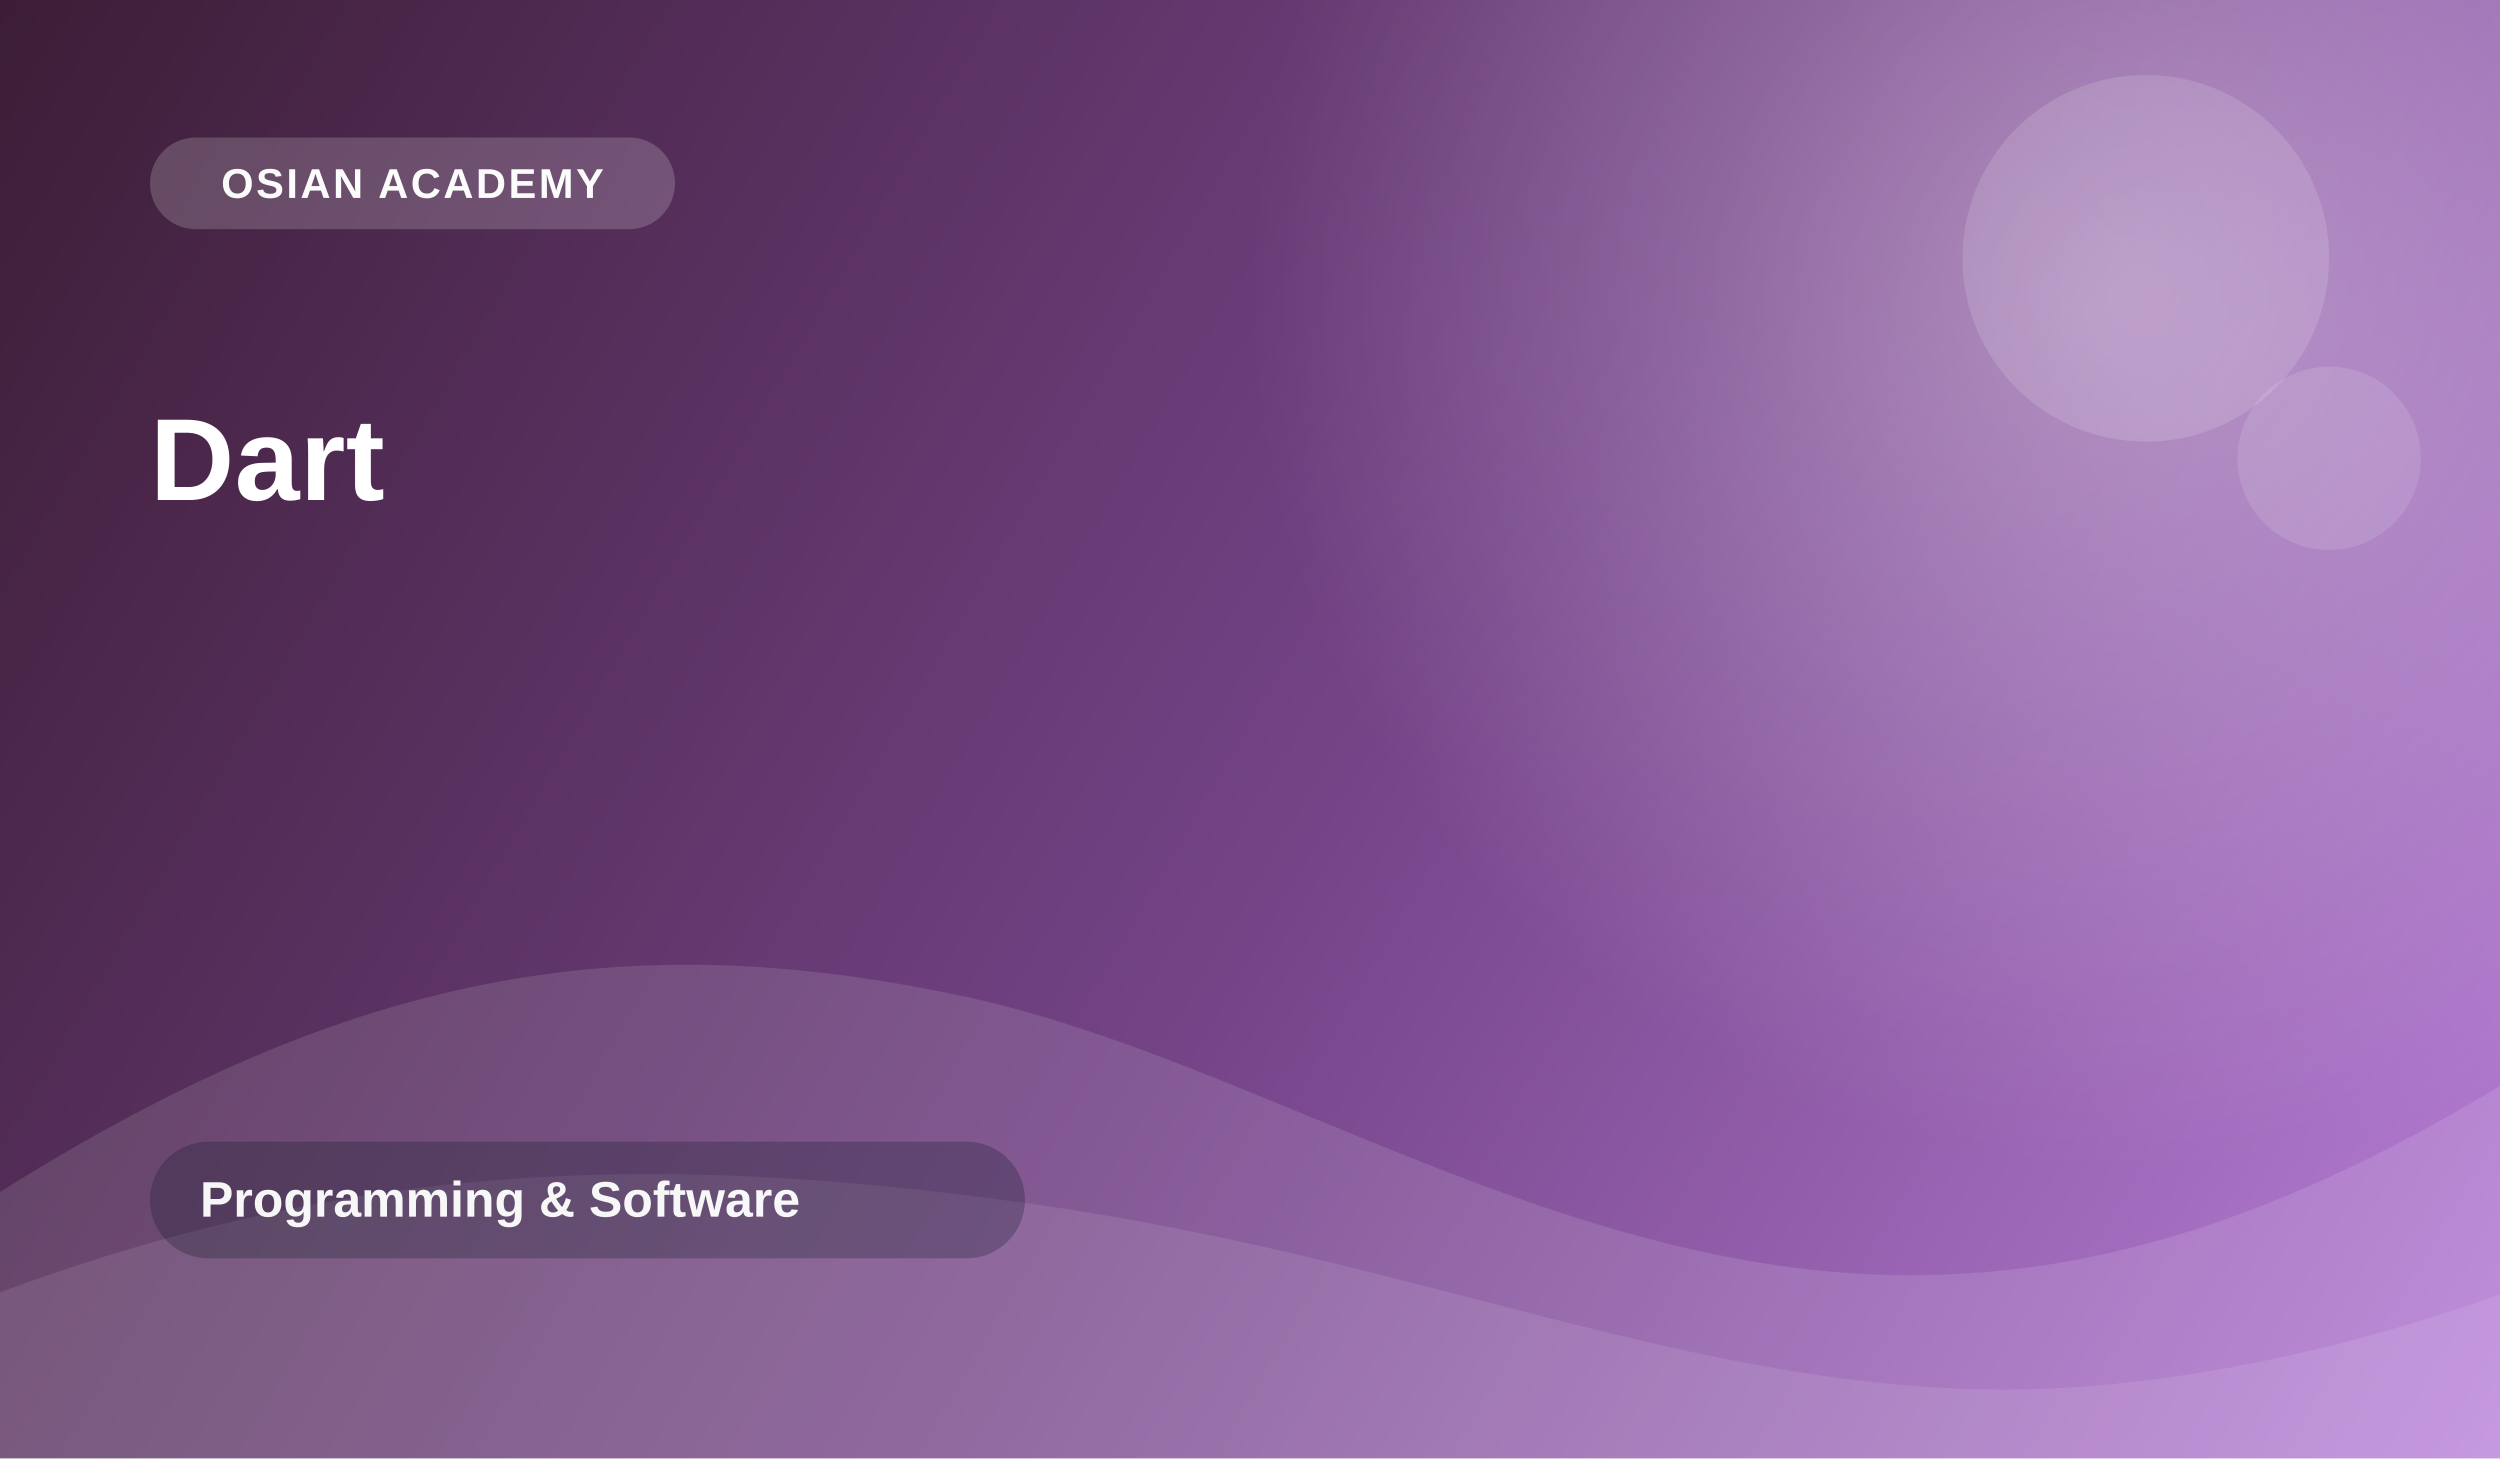
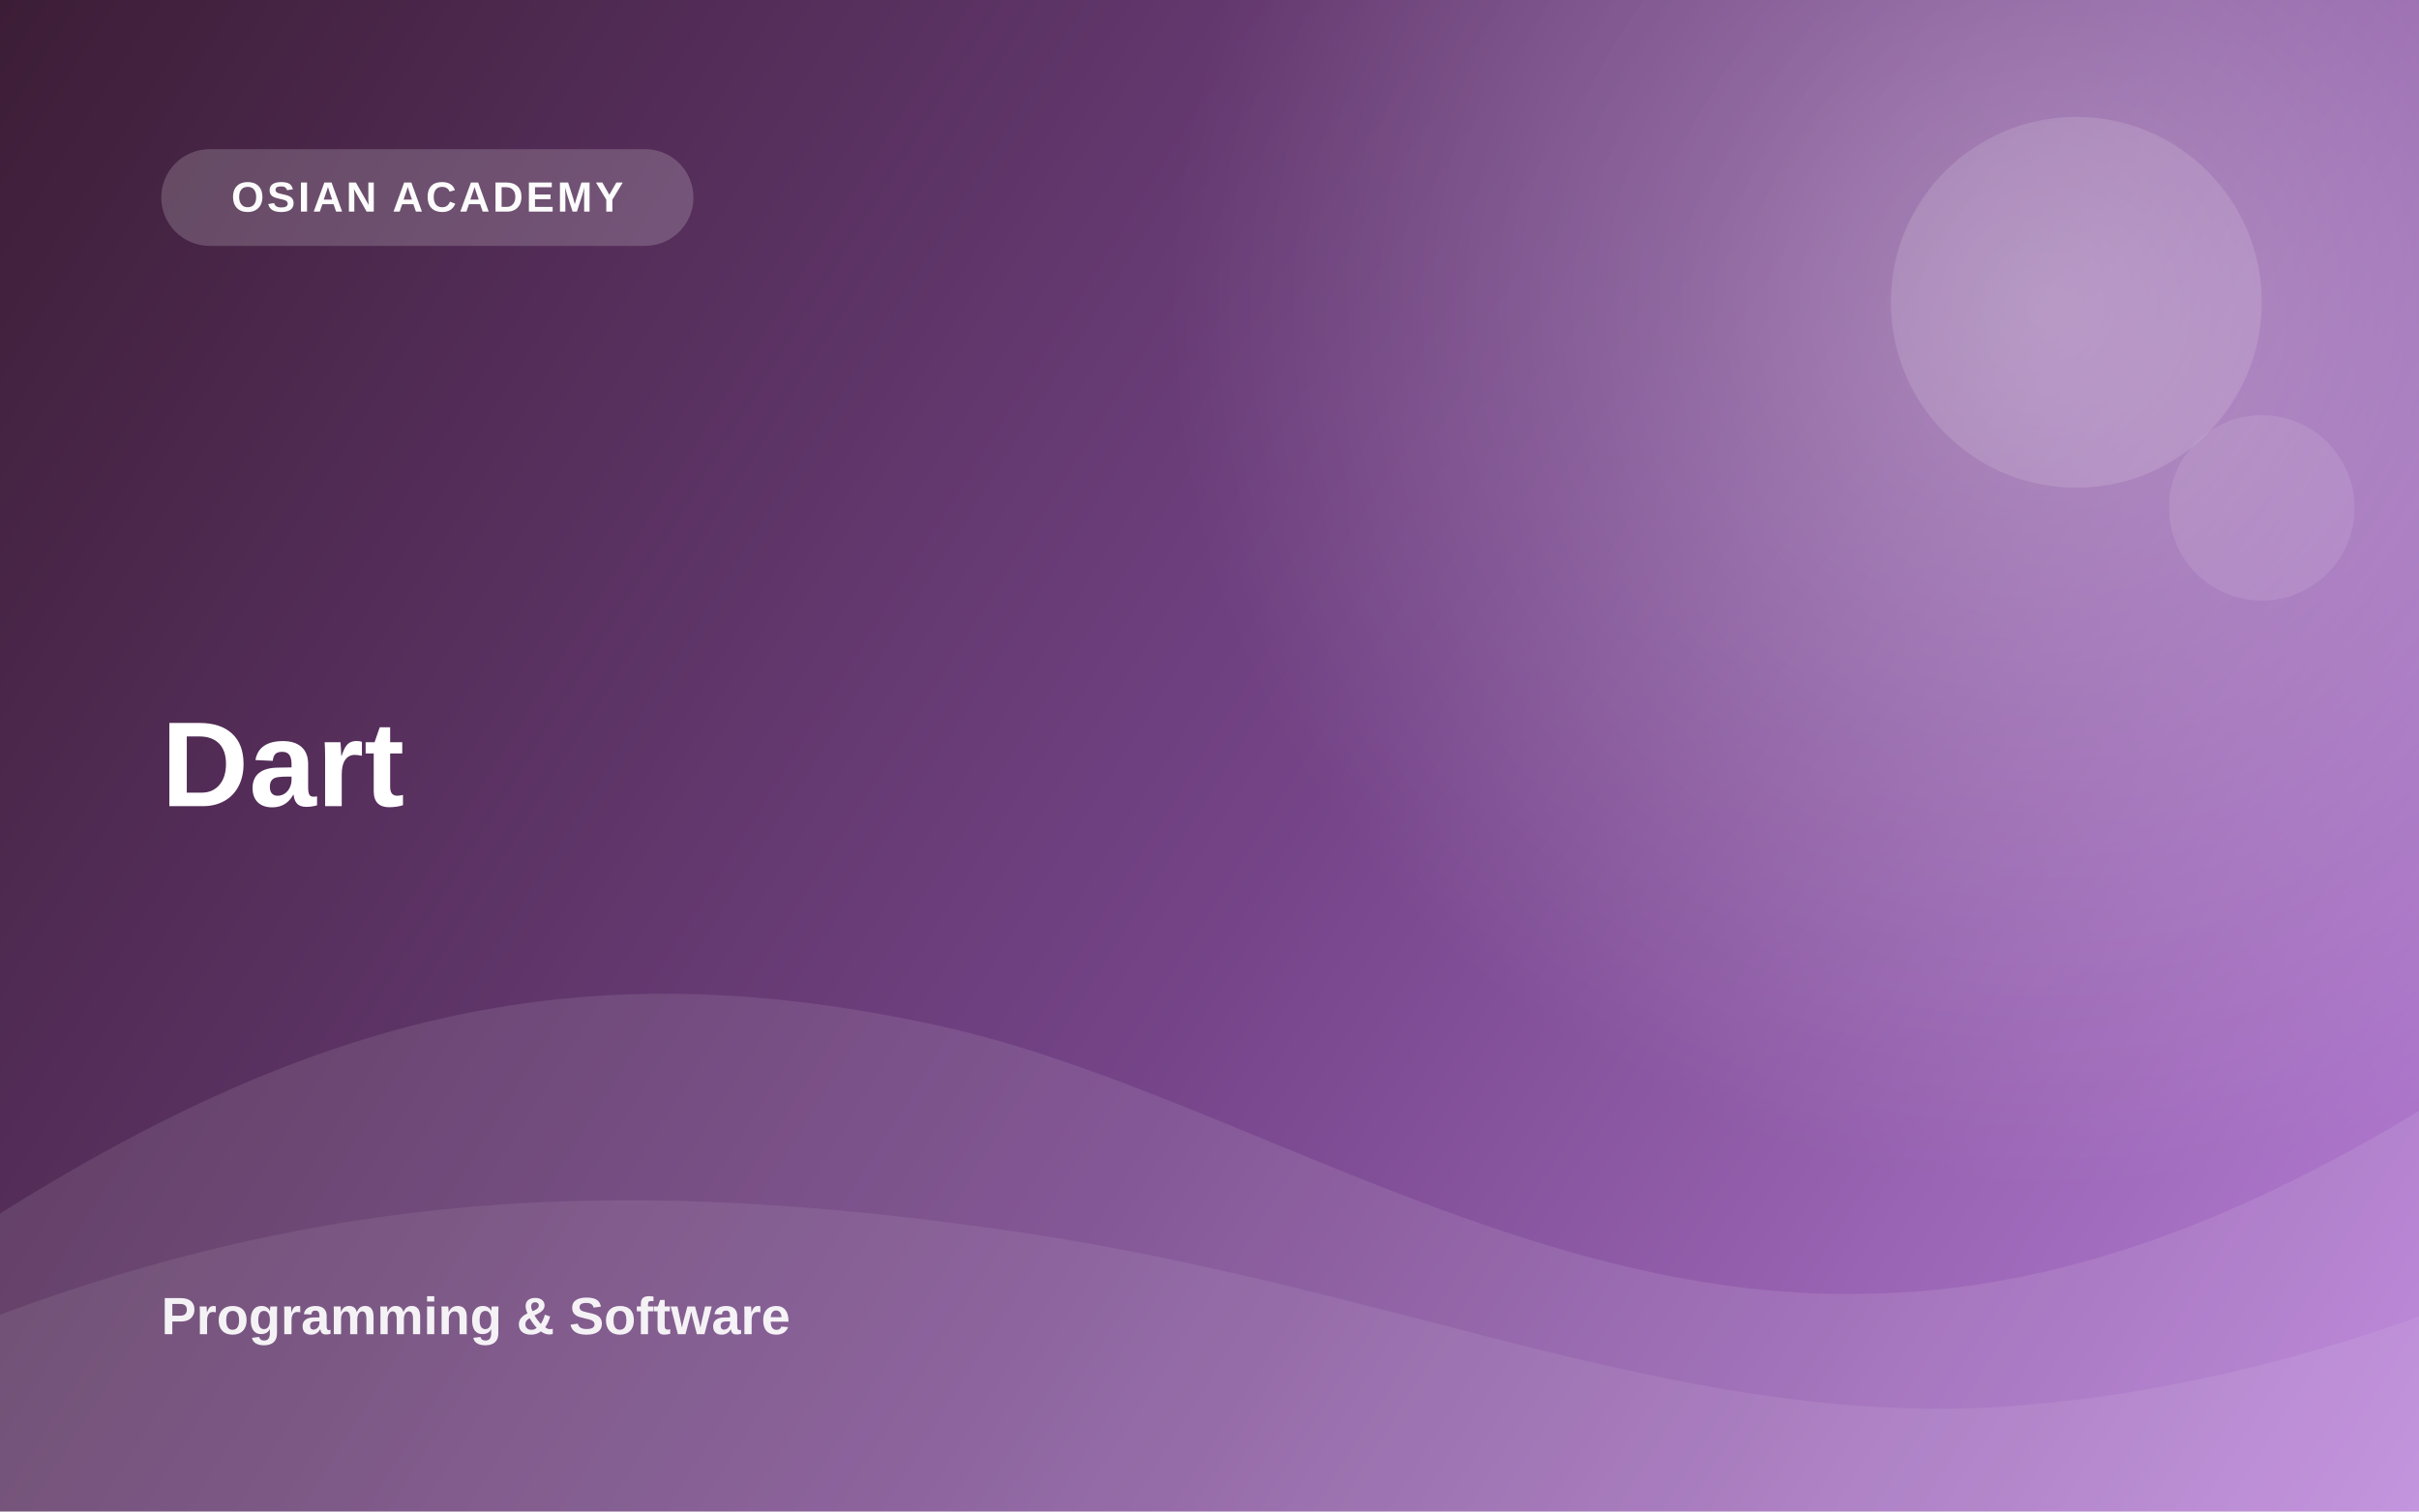
- <svg xmlns="http://www.w3.org/2000/svg" width="1200" height="700" viewBox="0 0 1200 700" role="img" aria-label="Dart - Osian Academy">
+ <svg xmlns="http://www.w3.org/2000/svg" width="1200" height="750" viewBox="0 0 1200 750" role="img" aria-label="Dart - Osian Academy">
  <defs>
-     <linearGradient id="bg" x1="0" y1="0" x2="1200" y2="700" gradientUnits="userSpaceOnUse">
+     <linearGradient id="bg" x1="0" y1="0" x2="1200" y2="750" gradientUnits="userSpaceOnUse">
      <stop offset="0" stop-color="#3C1D36" />
      <stop offset="0.55" stop-color="#76458A" />
      <stop offset="1" stop-color="#B77FD7" />
    </linearGradient>
-     <radialGradient id="glow" cx="0" cy="0" r="1" gradientUnits="userSpaceOnUse" gradientTransform="translate(1020 140) rotate(135) scale(420 420)">
-       <stop stop-color="#FFFFFF" stop-opacity="0.35" />
+     <radialGradient id="glow" cx="0" cy="0" r="1" gradientUnits="userSpaceOnUse" gradientTransform="translate(1020 150) rotate(135) scale(440 440)">
+       <stop stop-color="#FFFFFF" stop-opacity="0.32" />
      <stop offset="1" stop-color="#FFFFFF" stop-opacity="0" />
    </radialGradient>
  </defs>
-   <rect width="1200" height="700" fill="url(#bg)" />
-   <rect width="1200" height="700" fill="url(#glow)" />
-   <path d="M-20 585C157 469 292 441 466 479C606 510 754 615 923 612C1028 611 1128 570 1240 496V760H-20V585Z" fill="#FFFFFF" fill-opacity="0.12" />
-   <path d="M-20 628C165 555 318 553 496 578C681 604 814 668 966 667C1055 666 1152 642 1240 606V760H-20V628Z" fill="#FFFFFF" fill-opacity="0.1" />
-   <rect x="72" y="66" width="252" height="44" rx="22" fill="#FFFFFF" fill-opacity="0.18" />
-   <text x="198" y="95" text-anchor="middle" fill="#FFFFFF" fill-opacity="0.98" font-family="Poppins,Segoe UI,Arial,sans-serif" font-size="20" font-weight="700" letter-spacing="1.2">OSIAN ACADEMY</text>
-   <text x="72" y="240" fill="#FFFFFF" font-family="Poppins,Segoe UI,Arial,sans-serif" font-size="56" font-weight="800" letter-spacing="0.2">
-     <tspan x="72" dy="0">Dart</tspan>
+   <rect width="1200" height="750" fill="url(#bg)" />
+   <rect width="1200" height="750" fill="url(#glow)" />
+   <path d="M-20 615C157 499 292 471 466 509C606 540 754 645 923 642C1028 641 1128 600 1240 526V810H-20V615Z" fill="#FFFFFF" fill-opacity="0.1" />
+   <path d="M-20 660C165 587 318 585 496 610C681 636 814 700 966 699C1055 698 1152 674 1240 638V810H-20V660Z" fill="#FFFFFF" fill-opacity="0.08" />
+   <circle cx="1030" cy="150" r="92" fill="#FFFFFF" fill-opacity="0.13" />
+   <circle cx="1122" cy="252" r="46" fill="#FFFFFF" fill-opacity="0.1" />
+   <rect x="80" y="74" width="264" height="48" rx="24" fill="#FFFFFF" fill-opacity="0.18" />
+   <text x="212" y="105" text-anchor="middle" fill="#FFFFFF" fill-opacity="0.98" font-family="Poppins,Segoe UI,Arial,sans-serif" font-size="21" font-weight="700" letter-spacing="1.4">OSIAN ACADEMY</text>
+   <text x="80" y="400" fill="#FFFFFF" font-family="Poppins,Segoe UI,Arial,sans-serif" font-size="60" font-weight="800" letter-spacing="0.2">
+     <tspan x="80" dy="0">Dart</tspan>
  </text>
-   <rect x="72" y="548" width="420" height="56" rx="28" fill="#0B1420" fill-opacity="0.26" />
-   <text x="96" y="584" fill="#FFFFFF" fill-opacity="0.95" font-family="Poppins,Segoe UI,Arial,sans-serif" font-size="24" font-weight="600">Programming &amp; Software</text>
-   <circle cx="1030" cy="124" r="88" fill="#FFFFFF" fill-opacity="0.14" />
-   <circle cx="1118" cy="220" r="44" fill="#FFFFFF" fill-opacity="0.12" />
+   <text x="80" y="662" fill="#FFFFFF" fill-opacity="0.92" font-family="Poppins,Segoe UI,Arial,sans-serif" font-size="26" font-weight="600">Programming &amp; Software</text>
</svg>
